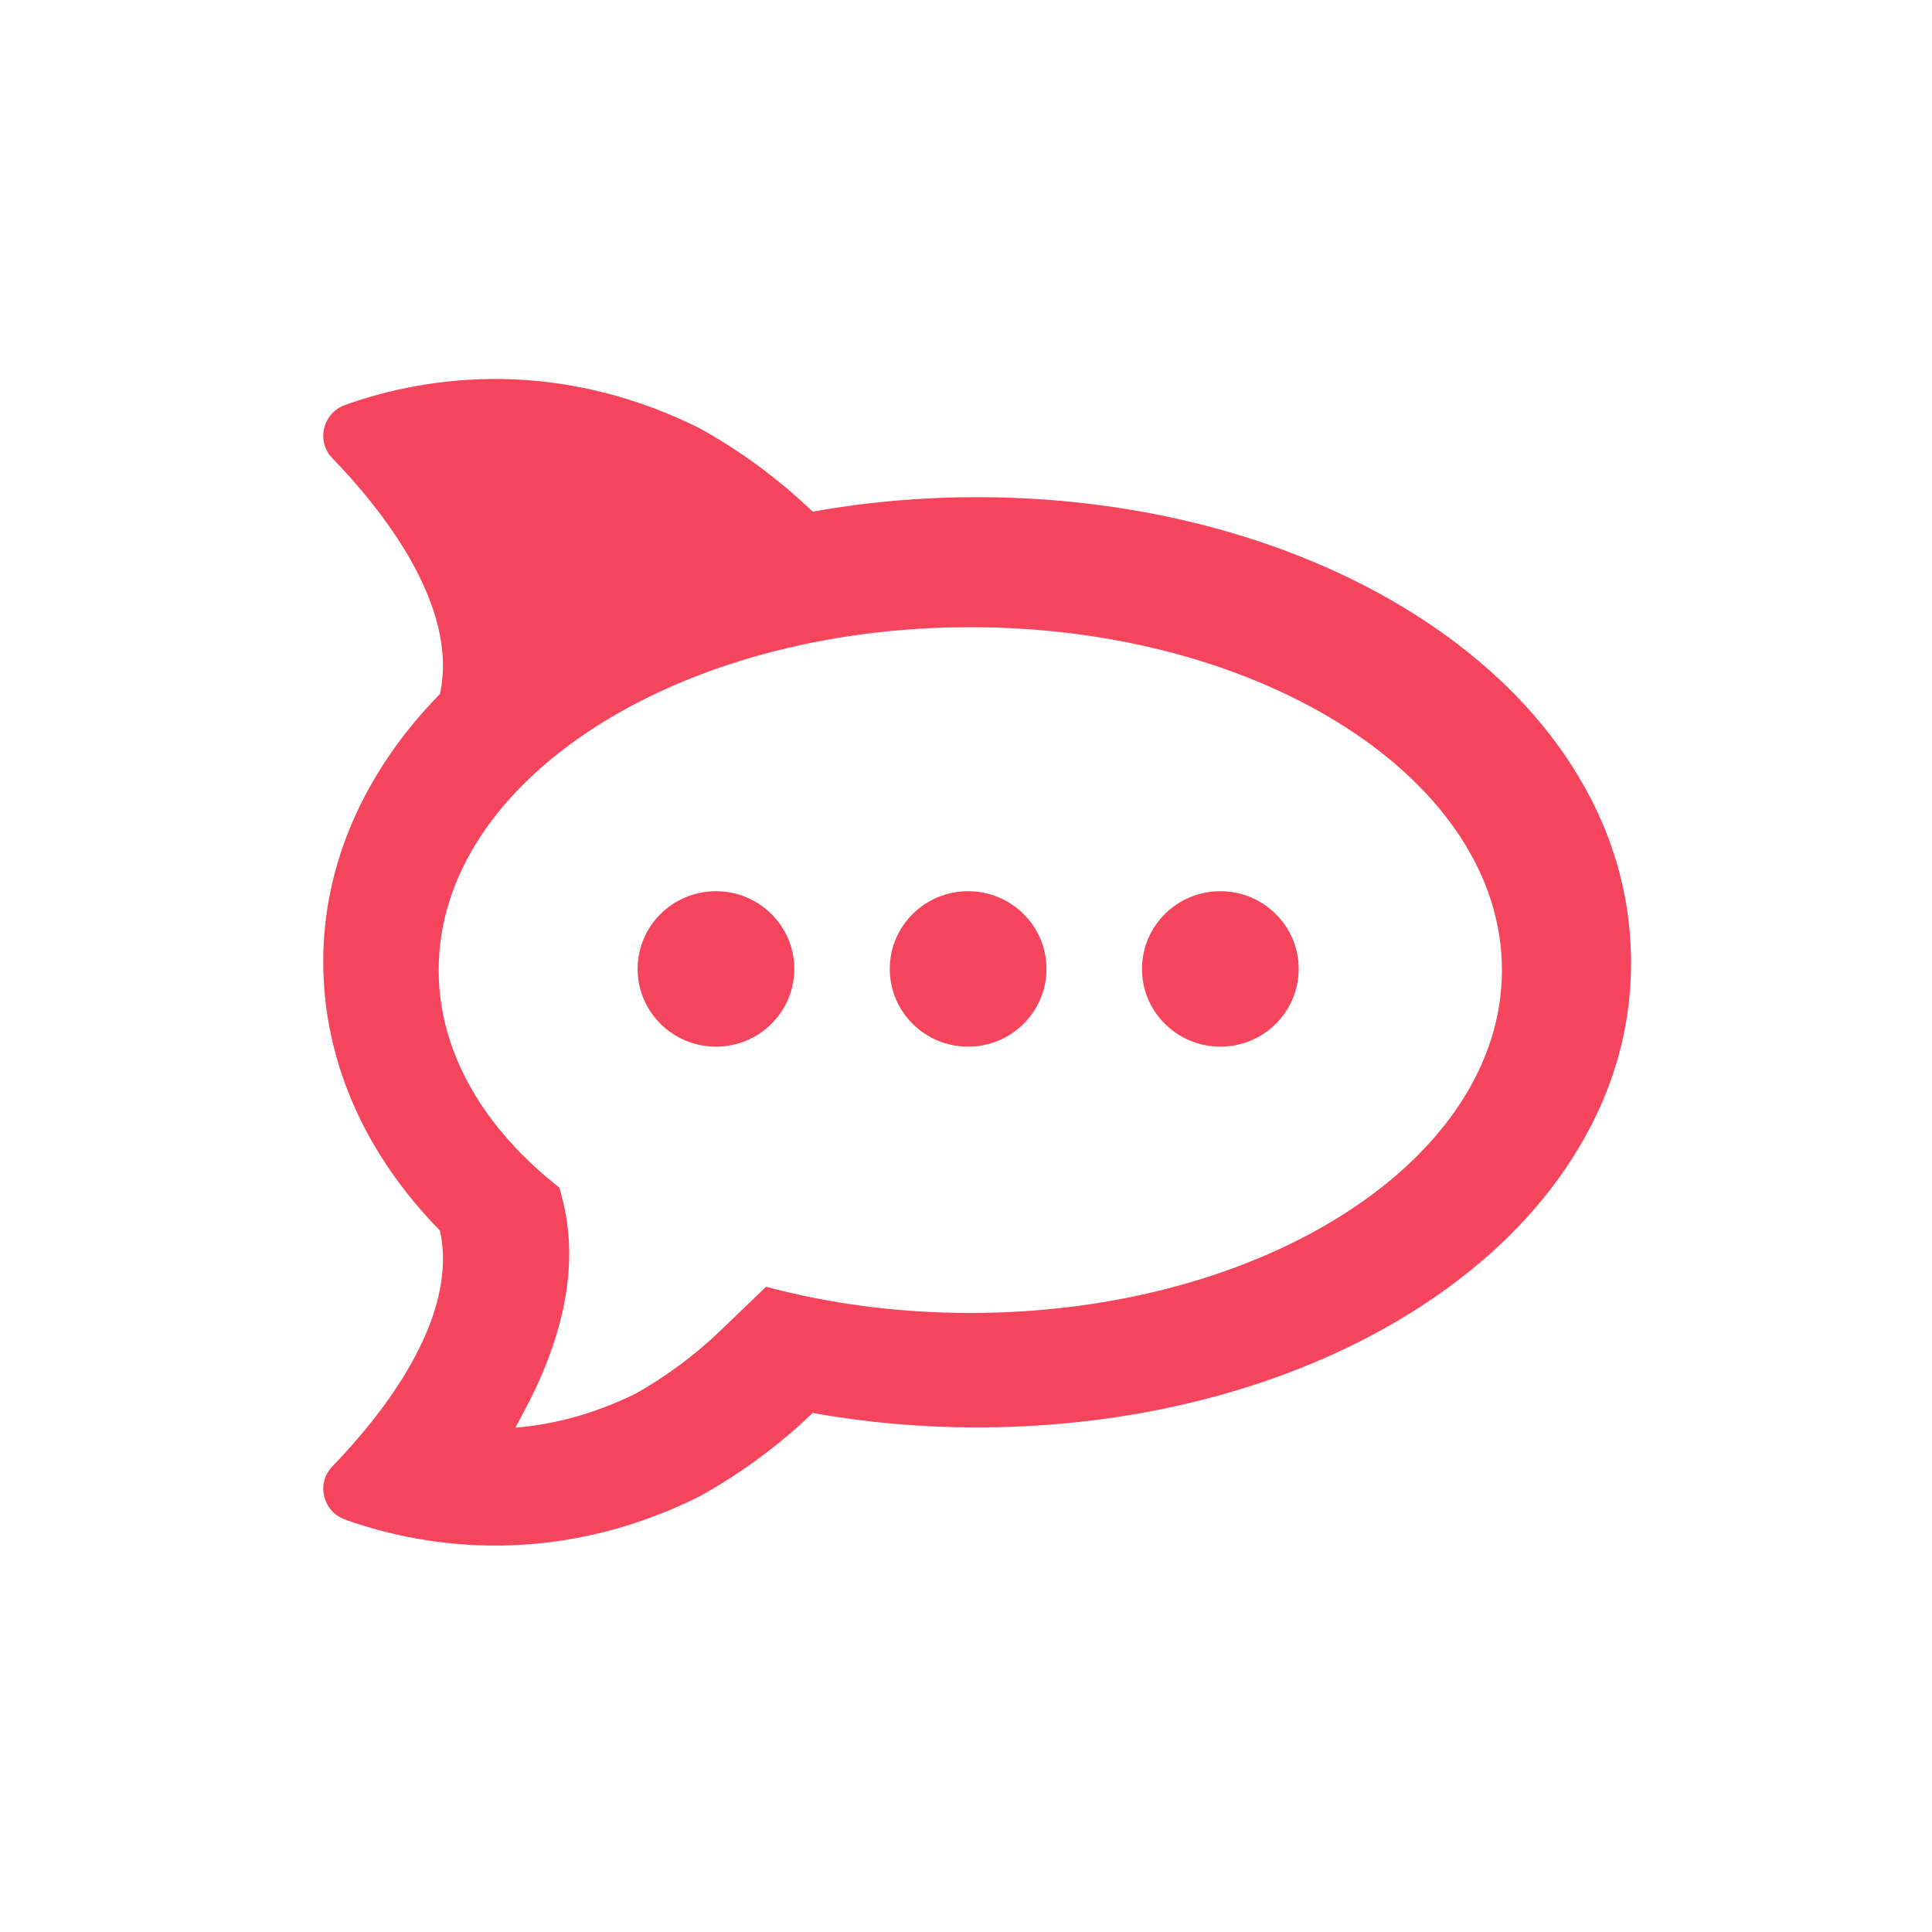
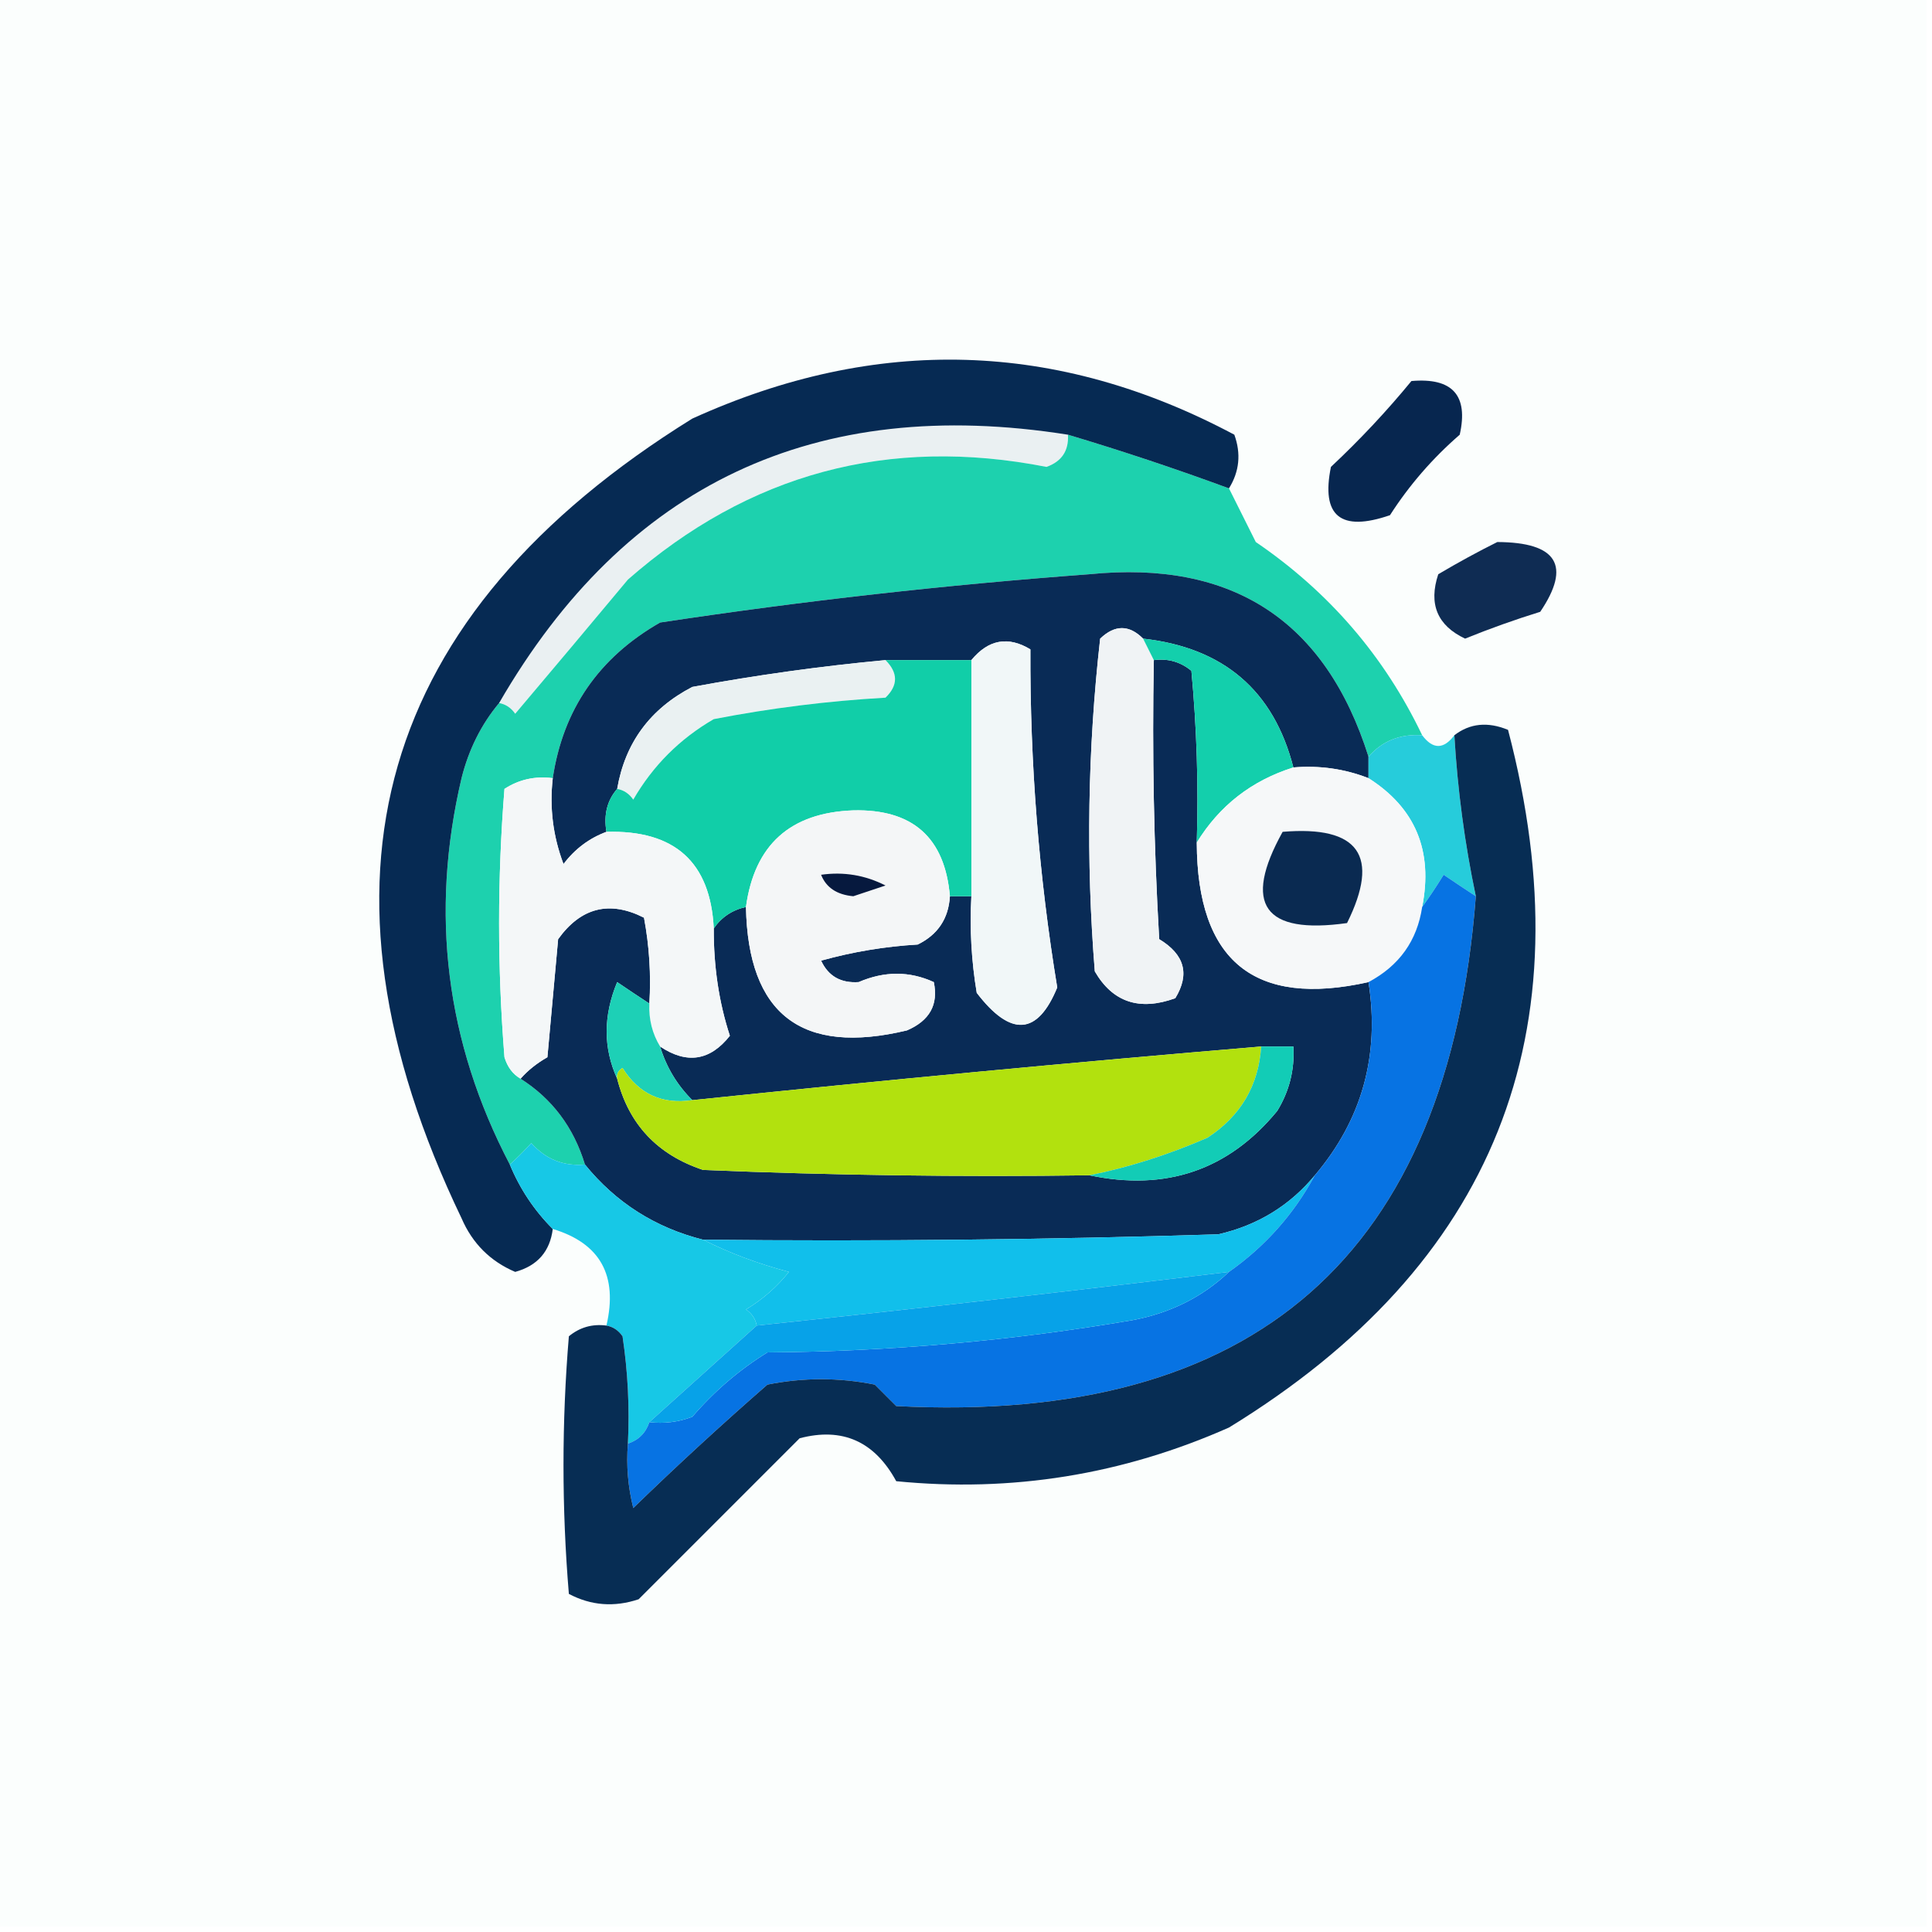
- <svg xmlns="http://www.w3.org/2000/svg" width="185" height="185" viewBox="0 0 185 185" fill="none">
-   <path d="M150.479 73.268C147.083 67.994 142.323 63.325 136.339 59.387C124.777 51.791 109.586 47.606 93.563 47.606C88.209 47.606 82.935 48.072 77.816 48.993C74.639 45.935 70.925 43.184 66.992 41.01C52.398 33.735 39.538 36.444 33.04 38.781C30.905 39.549 30.247 42.248 31.826 43.877C36.408 48.607 43.99 57.954 42.126 66.453C34.881 73.85 30.952 82.768 30.952 92.055C30.952 101.518 34.881 110.436 42.126 117.833C43.99 126.333 36.408 135.684 31.826 140.413C30.251 142.038 30.905 144.738 33.04 145.506C39.538 147.842 52.398 150.556 66.997 143.281C70.93 141.107 74.644 138.356 77.82 135.298C82.94 136.219 88.214 136.685 93.567 136.685C109.595 136.685 124.786 132.505 136.344 124.908C142.328 120.97 147.088 116.306 150.484 111.028C154.268 105.153 156.183 98.827 156.183 92.236C156.178 85.468 154.263 79.147 150.479 73.268ZM92.909 125.723C85.981 125.723 79.376 124.829 73.354 123.214L68.954 127.445C66.562 129.745 63.759 131.825 60.835 133.464C56.962 135.358 53.137 136.396 49.353 136.708C49.568 136.322 49.764 135.931 49.974 135.54C54.384 127.44 55.575 120.16 53.543 113.704C46.33 108.039 42.005 100.787 42.005 92.888C42.005 74.757 64.796 60.058 92.909 60.058C121.021 60.058 143.818 74.757 143.818 92.888C143.818 111.023 121.026 125.723 92.909 125.723Z" fill="#F5455C" />
-   <path d="M68.557 85.338C64.413 85.338 61.055 88.671 61.055 92.781C61.055 96.891 64.413 100.224 68.557 100.224C72.701 100.224 76.059 96.891 76.059 92.781C76.059 88.671 72.701 85.338 68.557 85.338Z" fill="#F5455C" />
-   <path d="M92.703 85.338C88.56 85.338 85.201 88.671 85.201 92.781C85.201 96.891 88.56 100.224 92.703 100.224C96.847 100.224 100.206 96.891 100.206 92.781C100.206 88.671 96.847 85.338 92.703 85.338Z" fill="#F5455C" />
-   <path d="M116.854 85.338C112.71 85.338 109.352 88.671 109.352 92.781C109.352 96.891 112.71 100.224 116.854 100.224C120.997 100.224 124.356 96.891 124.356 92.781C124.356 88.671 120.997 85.338 116.854 85.338Z" fill="#F5455C" />
+ <svg xmlns="http://www.w3.org/2000/svg" version="1.1" width="180px" height="180px" style="shape-rendering:geometricPrecision; text-rendering:geometricPrecision; image-rendering:optimizeQuality; fill-rule:evenodd; clip-rule:evenodd">
+   <g>
+     <path style="opacity:1" fill="#fbfefd" d="M -0.5,-0.5 C 59.5,-0.5 119.5,-0.5 179.5,-0.5C 179.5,59.5 179.5,119.5 179.5,179.5C 119.5,179.5 59.5,179.5 -0.5,179.5C -0.5,119.5 -0.5,59.5 -0.5,-0.5 Z" />
+   </g>
+   <g>
+     <path style="opacity:1" fill="#07264f" d="M 131.5,35.5 C 135.323,35.167 136.823,36.834 136,40.5C 133.46,42.705 131.293,45.205 129.5,48C 124.9,49.583 123.066,48.083 124,43.5C 126.705,40.964 129.205,38.297 131.5,35.5 Z" />
+   </g>
+   <g>
+     <path style="opacity:1" fill="#eaf0f2" d="M 99.5,40.5 C 99.585,41.995 98.918,42.995 97.5,43.5C 82.78,40.611 69.78,44.111 58.5,54C 55.086,58.094 51.586,62.261 48,66.5C 47.617,65.944 47.117,65.611 46.5,65.5C 58.295,45.107 75.962,36.774 99.5,40.5 Z" />
+   </g>
+   <g>
+     <path style="opacity:1" fill="#1dd1ae" d="M 99.5,40.5 C 104.56,42.014 109.56,43.681 114.5,45.5C 115.32,47.14 116.153,48.807 117,50.5C 123.814,55.143 128.981,61.143 132.5,68.5C 130.446,68.365 128.779,69.032 127.5,70.5C 123.5,57.826 114.833,52.16 101.5,53.5C 88.095,54.491 74.762,55.991 61.5,58C 55.793,61.263 52.459,66.096 51.5,72.5C 49.856,72.287 48.356,72.62 47,73.5C 46.333,81.833 46.333,90.167 47,98.5C 47.278,99.416 47.778,100.082 48.5,100.5C 51.449,102.373 53.449,105.039 54.5,108.5C 52.508,108.672 50.842,108.005 49.5,106.5C 48.818,107.243 48.151,107.909 47.5,108.5C 41.535,97.099 40.035,85.099 43,72.5C 43.67,69.826 44.837,67.493 46.5,65.5C 47.117,65.611 47.617,65.944 48,66.5C 51.586,62.261 55.086,58.094 58.5,54C 69.78,44.111 82.78,40.611 97.5,43.5C 98.918,42.995 99.585,41.995 99.5,40.5 Z" />
+   </g>
+   <g>
+     <path style="opacity:1" fill="#0f2c53" d="M 139.5,50.5 C 145.078,50.525 146.411,52.691 143.5,57C 141.129,57.735 138.795,58.568 136.5,59.5C 133.911,58.278 133.077,56.278 134,53.5C 135.876,52.391 137.709,51.391 139.5,50.5 Z" />
+   </g>
+   <g>
+     <path style="opacity:1" fill="#092b56" d="M 127.5,70.5 C 127.5,71.167 127.5,71.833 127.5,72.5C 125.283,71.631 122.95,71.298 120.5,71.5C 118.667,64.341 114,60.341 106.5,59.5C 105.198,58.193 103.865,58.193 102.5,59.5C 101.334,69.817 101.168,80.151 102,90.5C 103.666,93.379 106.166,94.212 109.5,93C 110.869,90.761 110.369,88.927 108,87.5C 107.5,78.84 107.334,70.173 107.5,61.5C 108.822,61.33 109.989,61.663 111,62.5C 111.499,67.823 111.666,73.156 111.5,78.5C 111.539,89.55 116.873,93.883 127.5,91.5C 128.561,98.32 126.894,104.32 122.5,109.5C 120.157,112.33 117.157,114.163 113.5,115C 97.504,115.5 81.504,115.667 65.5,115.5C 61.048,114.377 57.381,112.044 54.5,108.5C 53.449,105.039 51.449,102.373 48.5,100.5C 49.172,99.733 50.005,99.066 51,98.5C 51.333,94.833 51.667,91.167 52,87.5C 54.128,84.542 56.794,83.876 60,85.5C 60.497,88.146 60.664,90.813 60.5,93.5C 59.518,92.859 58.518,92.192 57.5,91.5C 56.197,94.645 56.197,97.645 57.5,100.5C 58.585,104.754 61.252,107.587 65.5,109C 77.495,109.5 89.495,109.667 101.5,109.5C 108.644,111.008 114.477,109.008 119,103.5C 120.128,101.655 120.628,99.655 120.5,97.5C 119.5,97.5 118.5,97.5 117.5,97.5C 100.063,98.965 82.397,100.631 64.5,102.5C 63.075,101.078 62.075,99.411 61.5,97.5C 63.991,99.168 66.157,98.834 68,96.5C 66.984,93.393 66.484,90.06 66.5,86.5C 67.222,85.449 68.222,84.782 69.5,84.5C 69.692,94.52 74.692,98.353 84.5,96C 86.612,95.094 87.445,93.594 87,91.5C 84.741,90.464 82.407,90.464 80,91.5C 78.338,91.612 77.171,90.946 76.5,89.5C 79.447,88.679 82.447,88.179 85.5,88C 87.376,87.082 88.376,85.582 88.5,83.5C 89.167,83.5 89.833,83.5 90.5,83.5C 90.335,86.518 90.502,89.518 91,92.5C 94.168,96.636 96.668,96.469 98.5,92C 96.788,81.606 95.955,71.106 96,60.5C 93.924,59.243 92.09,59.576 90.5,61.5C 87.833,61.5 85.167,61.5 82.5,61.5C 76.469,62.064 70.469,62.897 64.5,64C 60.569,66.042 58.236,69.209 57.5,73.5C 56.566,74.568 56.232,75.901 56.5,77.5C 54.903,78.091 53.569,79.091 52.5,80.5C 51.52,77.913 51.187,75.247 51.5,72.5C 52.459,66.096 55.793,61.263 61.5,58C 74.762,55.991 88.095,54.491 101.5,53.5C 114.833,52.16 123.5,57.826 127.5,70.5 Z" />
+   </g>
+   <g>
+     <path style="opacity:1" fill="#062a53" d="M 114.5,45.5 C 109.56,43.681 104.56,42.014 99.5,40.5C 75.962,36.774 58.295,45.107 46.5,65.5C 44.837,67.493 43.67,69.826 43,72.5C 40.035,85.099 41.535,97.099 47.5,108.5C 48.441,110.772 49.775,112.772 51.5,114.5C 51.24,116.595 50.074,117.928 48,118.5C 45.679,117.513 44.013,115.846 43,113.5C 27.92,82.086 35.087,57.253 64.5,39C 81.664,31.206 98.498,31.706 115,40.5C 115.64,42.265 115.473,43.932 114.5,45.5 Z" />
+   </g>
+   <g>
+     <path style="opacity:1" fill="#f0f3f5" d="M 106.5,59.5 C 106.833,60.167 107.167,60.833 107.5,61.5C 107.334,70.173 107.5,78.84 108,87.5C 110.369,88.927 110.869,90.761 109.5,93C 106.166,94.212 103.666,93.379 102,90.5C 101.168,80.151 101.334,69.817 102.5,59.5C 103.865,58.193 105.198,58.193 106.5,59.5 Z" />
+   </g>
+   <g>
+     <path style="opacity:1" fill="#f1f7f8" d="M 90.5,83.5 C 90.5,76.167 90.5,68.833 90.5,61.5C 92.09,59.576 93.924,59.243 96,60.5C 95.955,71.106 96.788,81.606 98.5,92C 96.668,96.469 94.168,96.636 91,92.5C 90.502,89.518 90.335,86.518 90.5,83.5 Z" />
+   </g>
+   <g>
+     <path style="opacity:1" fill="#eaf1f2" d="M 82.5,61.5 C 83.684,62.688 83.684,63.855 82.5,65C 77.118,65.307 71.785,65.974 66.5,67C 63.333,68.833 60.833,71.333 59,74.5C 58.617,73.944 58.117,73.611 57.5,73.5C 58.236,69.209 60.569,66.042 64.5,64C 70.469,62.897 76.469,62.064 82.5,61.5 Z" />
+   </g>
+   <g>
+     <path style="opacity:1" fill="#13cfac" d="M 106.5,59.5 C 114,60.341 118.667,64.341 120.5,71.5C 116.612,72.725 113.612,75.058 111.5,78.5C 111.666,73.156 111.499,67.823 111,62.5C 109.989,61.663 108.822,61.33 107.5,61.5C 107.167,60.833 106.833,60.167 106.5,59.5 Z" />
+   </g>
+   <g>
+     <path style="opacity:1" fill="#26ccdb" d="M 132.5,68.5 C 133.5,69.833 134.5,69.833 135.5,68.5C 135.795,73.564 136.462,78.564 137.5,83.5C 136.518,82.859 135.518,82.192 134.5,81.5C 133.824,82.602 133.158,83.602 132.5,84.5C 133.535,79.274 131.868,75.274 127.5,72.5C 127.5,71.833 127.5,71.167 127.5,70.5C 128.779,69.032 130.446,68.365 132.5,68.5 Z" />
+   </g>
+   <g>
+     <path style="opacity:1" fill="#11cea8" d="M 82.5,61.5 C 85.167,61.5 87.833,61.5 90.5,61.5C 90.5,68.833 90.5,76.167 90.5,83.5C 89.833,83.5 89.167,83.5 88.5,83.5C 88.034,78.036 85.034,75.369 79.5,75.5C 73.626,75.709 70.293,78.709 69.5,84.5C 68.222,84.782 67.222,85.449 66.5,86.5C 66.193,80.321 62.86,77.321 56.5,77.5C 56.232,75.901 56.566,74.568 57.5,73.5C 58.117,73.611 58.617,73.944 59,74.5C 60.833,71.333 63.333,68.833 66.5,67C 71.785,65.974 77.118,65.307 82.5,65C 83.684,63.855 83.684,62.688 82.5,61.5 Z" />
+   </g>
+   <g>
+     <path style="opacity:1" fill="#f6f8f9" d="M 120.5,71.5 C 122.95,71.298 125.283,71.631 127.5,72.5C 131.868,75.274 133.535,79.274 132.5,84.5C 132.031,87.643 130.364,89.977 127.5,91.5C 116.873,93.883 111.539,89.55 111.5,78.5C 113.612,75.058 116.612,72.725 120.5,71.5 Z" />
+   </g>
+   <g>
+     <path style="opacity:1" fill="#f4f7f8" d="M 51.5,72.5 C 51.187,75.247 51.52,77.913 52.5,80.5C 53.569,79.091 54.903,78.091 56.5,77.5C 62.86,77.321 66.193,80.321 66.5,86.5C 66.484,90.06 66.984,93.393 68,96.5C 66.157,98.834 63.991,99.168 61.5,97.5C 60.766,96.292 60.433,94.959 60.5,93.5C 60.664,90.813 60.497,88.146 60,85.5C 56.794,83.876 54.128,84.542 52,87.5C 51.667,91.167 51.333,94.833 51,98.5C 50.005,99.066 49.172,99.733 48.5,100.5C 47.778,100.082 47.278,99.416 47,98.5C 46.333,90.167 46.333,81.833 47,73.5C 48.356,72.62 49.856,72.287 51.5,72.5 Z" />
+   </g>
+   <g>
+     <path style="opacity:1" fill="#f4f6f7" d="M 88.5,83.5 C 88.376,85.582 87.376,87.082 85.5,88C 82.447,88.179 79.447,88.679 76.5,89.5C 77.171,90.946 78.338,91.612 80,91.5C 82.407,90.464 84.741,90.464 87,91.5C 87.445,93.594 86.612,95.094 84.5,96C 74.692,98.353 69.692,94.52 69.5,84.5C 70.293,78.709 73.626,75.709 79.5,75.5C 85.034,75.369 88.034,78.036 88.5,83.5 Z" />
+   </g>
+   <g>
+     <path style="opacity:1" fill="#0a2a51" d="M 119.5,77.5 C 126.61,76.904 128.61,79.737 125.5,86C 117.749,87.091 115.749,84.258 119.5,77.5 Z" />
+   </g>
+   <g>
+     <path style="opacity:1" fill="#06193e" d="M 76.5,81.5 C 78.604,81.201 80.604,81.534 82.5,82.5C 81.5,82.833 80.5,83.167 79.5,83.5C 77.97,83.36 76.97,82.694 76.5,81.5 Z" />
+   </g>
+   <g>
+     <path style="opacity:1" fill="#1dd0b6" d="M 60.5,93.5 C 60.433,94.959 60.766,96.292 61.5,97.5C 62.075,99.411 63.075,101.078 64.5,102.5C 61.675,102.919 59.509,101.919 58,99.5C 57.601,99.728 57.435,100.062 57.5,100.5C 56.197,97.645 56.197,94.645 57.5,91.5C 58.518,92.192 59.518,92.859 60.5,93.5 Z" />
+   </g>
+   <g>
+     <path style="opacity:1" fill="#b2e10e" d="M 117.5,97.5 C 117.262,101.138 115.596,103.971 112.5,106C 108.839,107.593 105.172,108.759 101.5,109.5C 89.495,109.667 77.495,109.5 65.5,109C 61.252,107.587 58.585,104.754 57.5,100.5C 57.435,100.062 57.601,99.728 58,99.5C 59.509,101.919 61.675,102.919 64.5,102.5C 82.397,100.631 100.063,98.965 117.5,97.5 Z" />
+   </g>
+   <g>
+     <path style="opacity:1" fill="#12ccb6" d="M 117.5,97.5 C 118.5,97.5 119.5,97.5 120.5,97.5C 120.628,99.655 120.128,101.655 119,103.5C 114.477,109.008 108.644,111.008 101.5,109.5C 105.172,108.759 108.839,107.593 112.5,106C 115.596,103.971 117.262,101.138 117.5,97.5 Z" />
+   </g>
+   <g>
+     <path style="opacity:1" fill="#11bfeb" d="M 122.5,109.5 C 120.541,113.126 117.874,116.126 114.5,118.5C 99.847,120.287 85.181,121.953 70.5,123.5C 70.389,122.883 70.056,122.383 69.5,122C 71.061,121.059 72.395,119.892 73.5,118.5C 70.63,117.743 67.964,116.743 65.5,115.5C 81.504,115.667 97.504,115.5 113.5,115C 117.157,114.163 120.157,112.33 122.5,109.5 Z" />
+   </g>
+   <g>
+     <path style="opacity:1" fill="#17c8e6" d="M 54.5,108.5 C 57.381,112.044 61.048,114.377 65.5,115.5C 67.964,116.743 70.63,117.743 73.5,118.5C 72.395,119.892 71.061,121.059 69.5,122C 70.056,122.383 70.389,122.883 70.5,123.5C 67.141,126.529 63.808,129.529 60.5,132.5C 60.167,133.5 59.5,134.167 58.5,134.5C 58.665,131.15 58.498,127.817 58,124.5C 57.617,123.944 57.117,123.611 56.5,123.5C 57.585,118.83 55.918,115.83 51.5,114.5C 49.775,112.772 48.441,110.772 47.5,108.5C 48.151,107.909 48.818,107.243 49.5,106.5C 50.842,108.005 52.508,108.672 54.5,108.5 Z" />
+   </g>
+   <g>
+     <path style="opacity:1" fill="#0773e3" d="M 137.5,83.5 C 134.94,116.894 116.94,132.727 83.5,131C 82.833,130.333 82.167,129.667 81.5,129C 78.167,128.333 74.833,128.333 71.5,129C 67.238,132.717 63.072,136.55 59,140.5C 58.505,138.527 58.338,136.527 58.5,134.5C 59.5,134.167 60.167,133.5 60.5,132.5C 61.873,132.657 63.207,132.49 64.5,132C 66.539,129.626 68.872,127.626 71.5,126C 82.92,125.917 94.254,124.917 105.5,123C 109.035,122.337 112.035,120.837 114.5,118.5C 117.874,116.126 120.541,113.126 122.5,109.5C 126.894,104.32 128.561,98.32 127.5,91.5C 130.364,89.977 132.031,87.643 132.5,84.5C 133.158,83.602 133.824,82.602 134.5,81.5C 135.518,82.192 136.518,82.859 137.5,83.5 Z" />
+   </g>
+   <g>
+     <path style="opacity:1" fill="#07a2e8" d="M 114.5,118.5 C 112.035,120.837 109.035,122.337 105.5,123C 94.254,124.917 82.92,125.917 71.5,126C 68.872,127.626 66.539,129.626 64.5,132C 63.207,132.49 61.873,132.657 60.5,132.5C 63.808,129.529 67.141,126.529 70.5,123.5C 85.181,121.953 99.847,120.287 114.5,118.5 Z" />
+   </g>
+   <g>
+     <path style="opacity:1" fill="#072d54" d="M 56.5,123.5 C 57.117,123.611 57.617,123.944 58,124.5C 58.498,127.817 58.665,131.15 58.5,134.5C 58.338,136.527 58.505,138.527 59,140.5C 63.072,136.55 67.238,132.717 71.5,129C 74.833,128.333 78.167,128.333 81.5,129C 82.167,129.667 82.833,130.333 83.5,131C 116.94,132.727 134.94,116.894 137.5,83.5C 136.462,78.564 135.795,73.564 135.5,68.5C 136.946,67.387 138.613,67.22 140.5,68C 147.902,96.184 139.235,117.85 114.5,133C 104.582,137.398 94.249,139.065 83.5,138C 81.48,134.285 78.48,132.952 74.5,134C 69.5,139 64.5,144 59.5,149C 57.23,149.758 55.064,149.591 53,148.5C 52.333,140.5 52.333,132.5 53,124.5C 54.011,123.663 55.178,123.33 56.5,123.5 Z" />
+   </g>
</svg>
